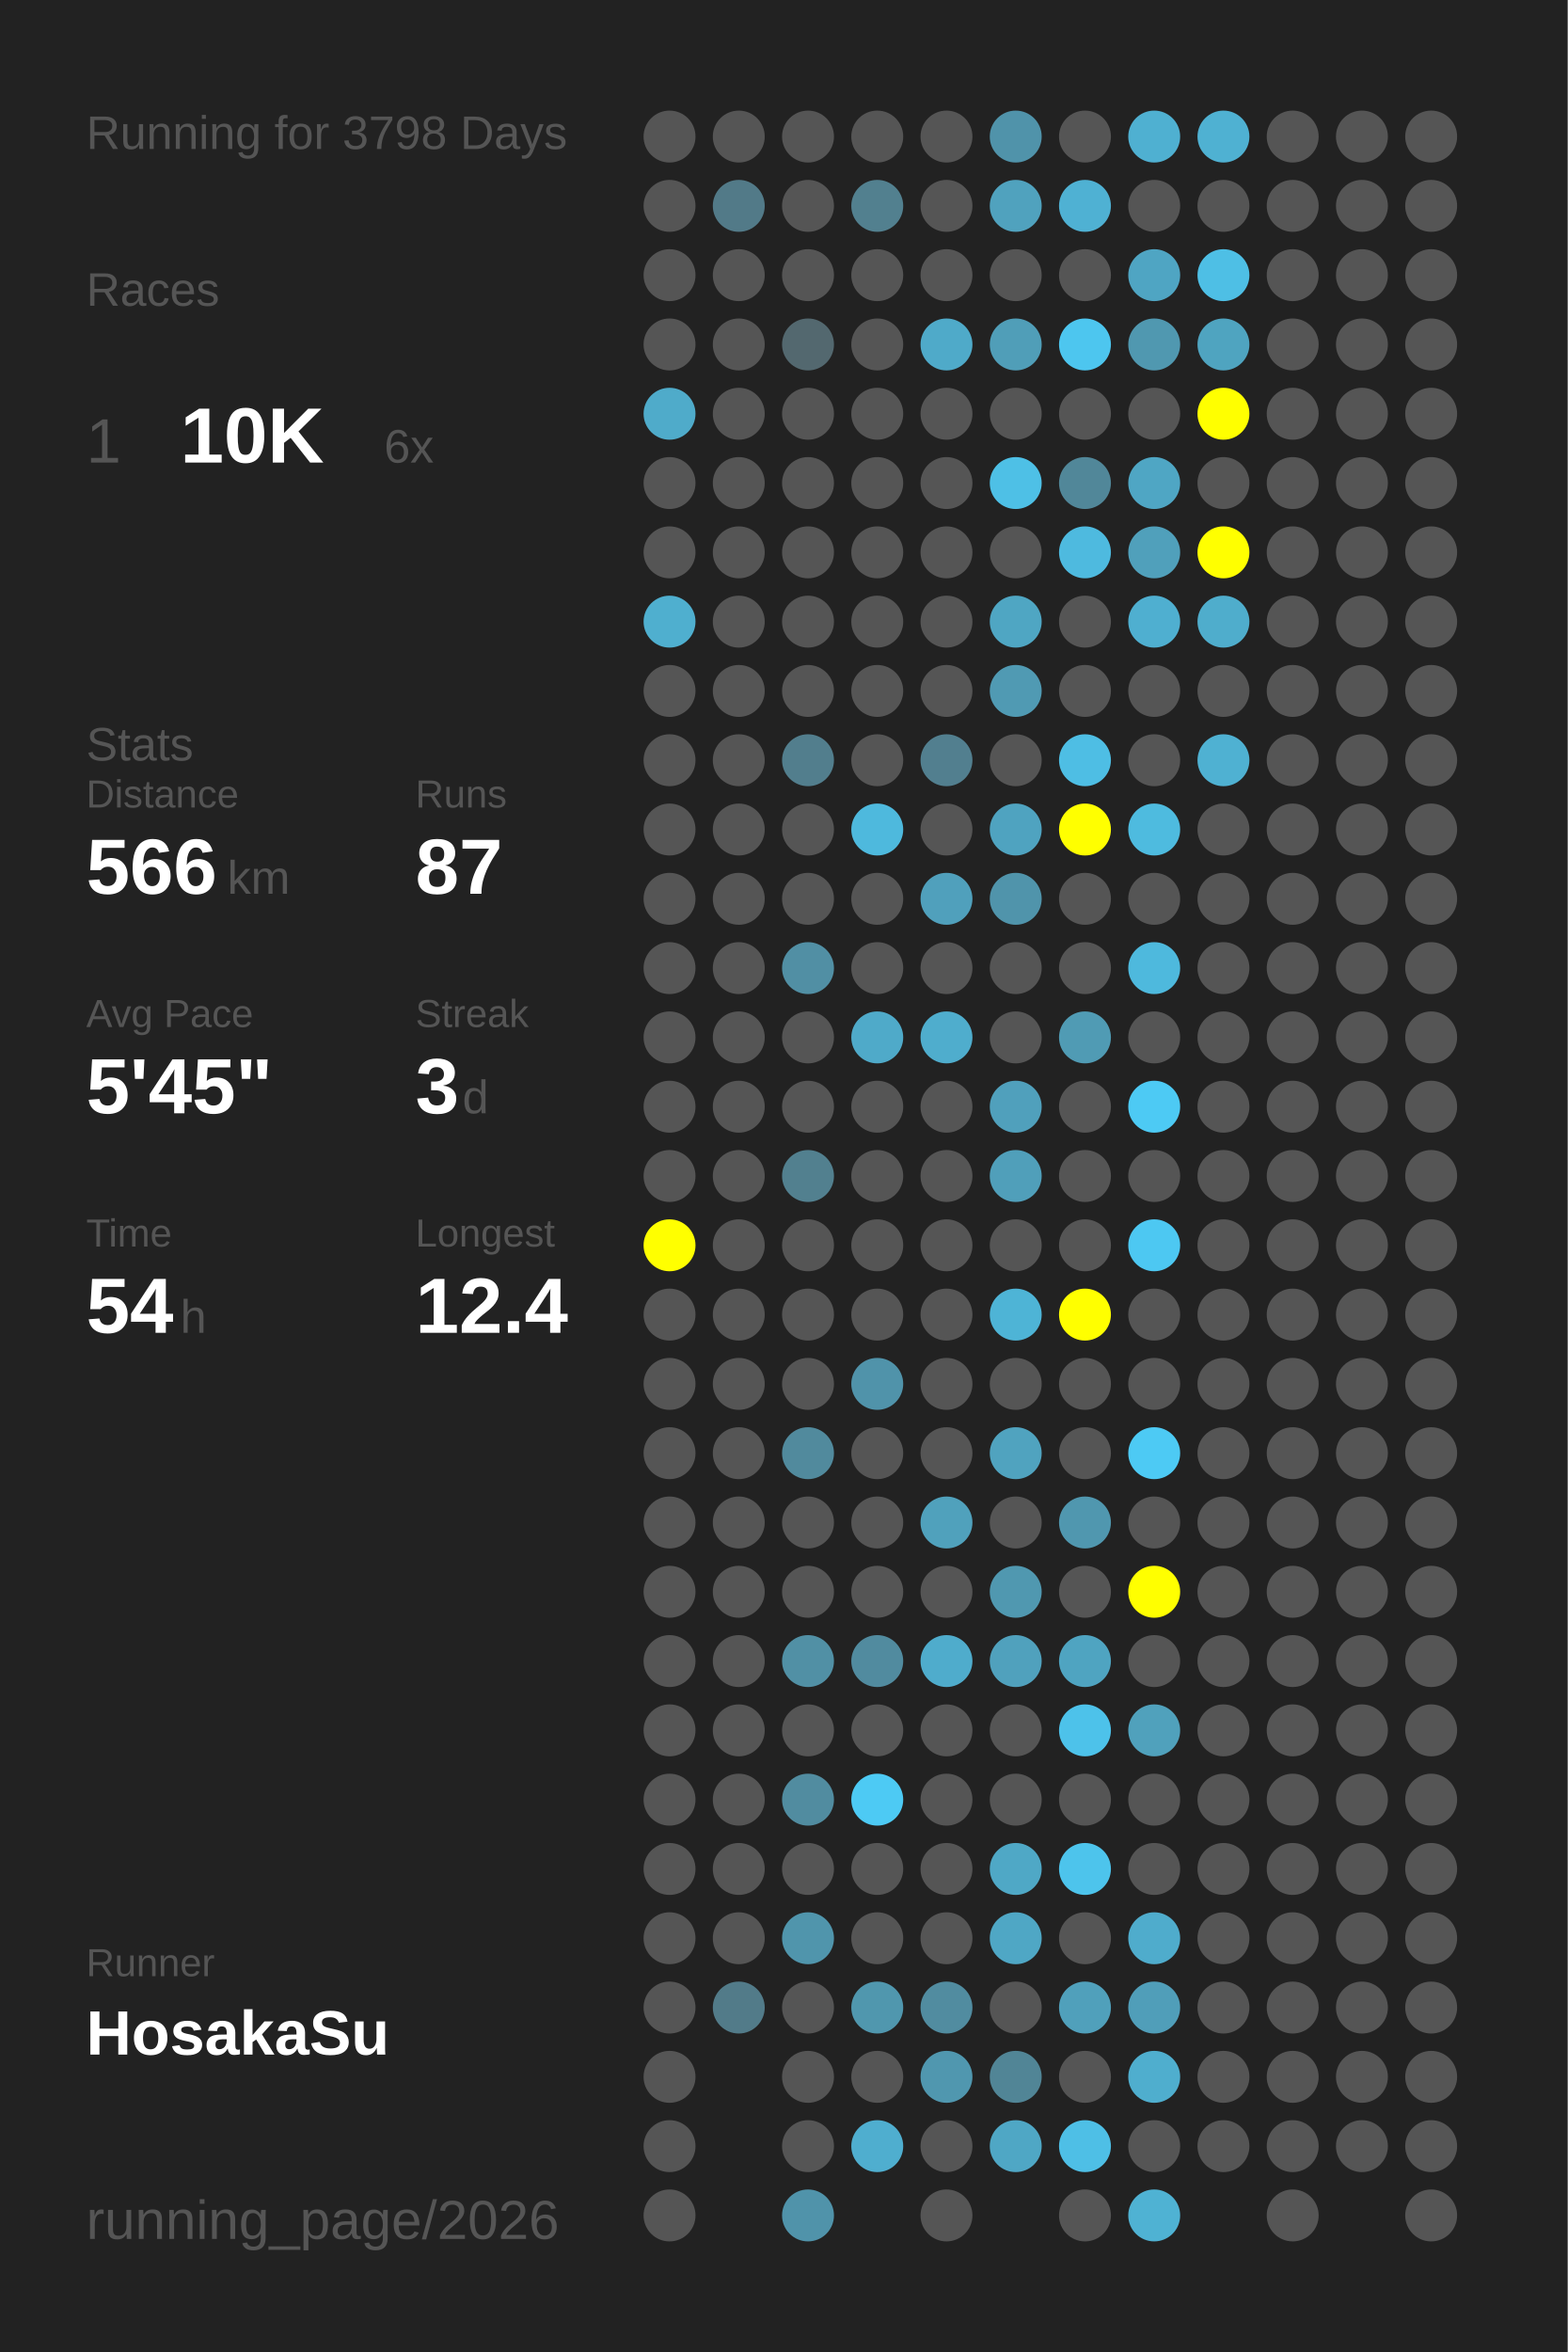
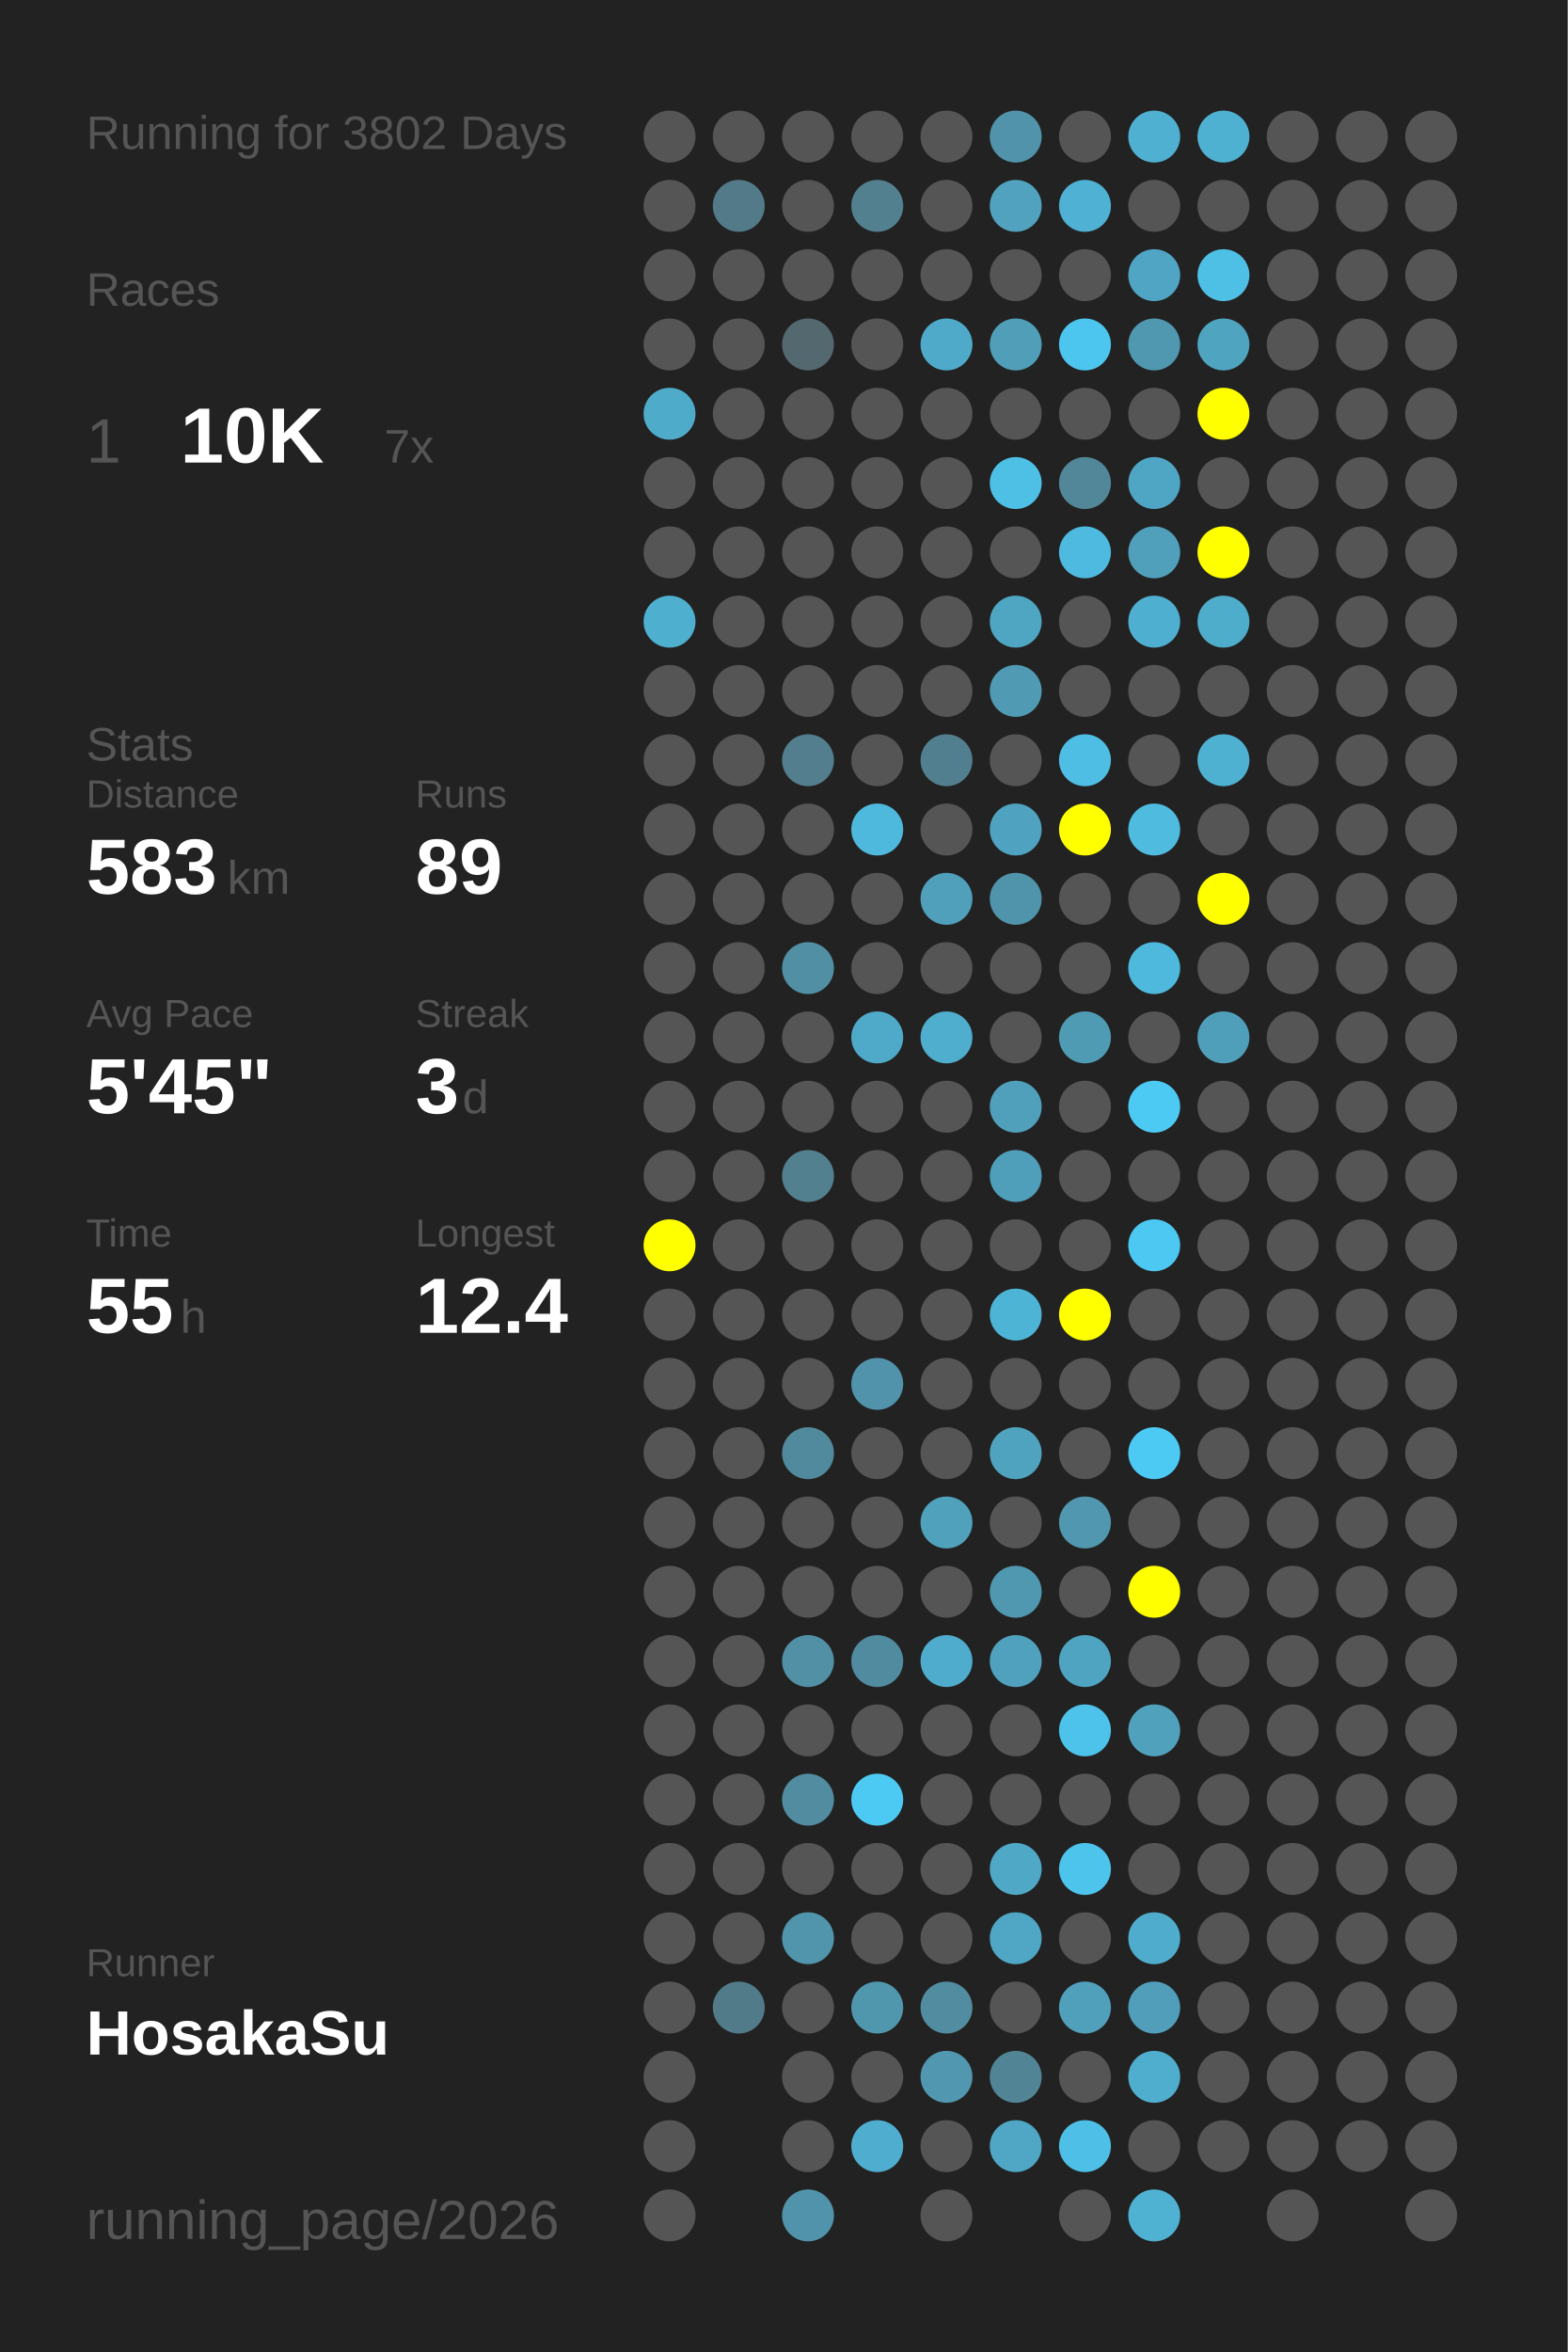
<svg xmlns="http://www.w3.org/2000/svg" baseProfile="full" height="300mm" version="1.1" viewBox="0,0,200,300" width="200mm">
  <defs />
  <rect fill="#222222" height="300" width="200" x="0" y="0" />
-   <text fill="#555555" style="font-size:6px; font-family:Arial;" x="11" y="19">Running for 3798 Days</text>
+   <text fill="#555555" style="font-size:6px; font-family:Arial;" x="11" y="19">Running for 3802 Days</text>
  <text fill="#555555" style="font-size:6px; font-family:Arial;" x="11" y="39">Races</text>
  <text fill="#555555" style="font-size:8px; font-family:Arial;" x="11" y="59">1</text>
  <text fill="#FFFFFF" style="font-size:10px; font-family:Arial; font-weight:bold;" x="23" y="59">10K</text>
-   <text fill="#555555" style="font-size:6px; font-family:Arial;" x="49" y="59">6x</text>
+   <text fill="#555555" style="font-size:6px; font-family:Arial;" x="49" y="59">7x</text>
  <text fill="#555555" style="font-size:6px; font-family:Arial;" x="11" y="97">Stats</text>
  <text fill="#555555" style="font-size:5px; font-family:Arial;" x="11" y="103">Distance</text>
-   <text fill="#FFFFFF" style="font-size:10px; font-family:Arial; font-weight:bold;" x="11" y="114">566</text>
+   <text fill="#FFFFFF" style="font-size:10px; font-family:Arial; font-weight:bold;" x="11" y="114">583</text>
  <text fill="#555555" style="font-size:6px; font-family:Arial;" x="29" y="114">km</text>
  <text fill="#555555" style="font-size:5px; font-family:Arial;" x="53" y="103">Runs</text>
-   <text fill="#FFFFFF" style="font-size:10px; font-family:Arial; font-weight:bold;" x="53" y="114">87</text>
+   <text fill="#FFFFFF" style="font-size:10px; font-family:Arial; font-weight:bold;" x="53" y="114">89</text>
  <text fill="#555555" style="font-size:5px; font-family:Arial;" x="11" y="131">Avg Pace</text>
  <text fill="#FFFFFF" style="font-size:10px; font-family:Arial; font-weight:bold;" x="11" y="142">5'45"</text>
  <text fill="#555555" style="font-size:5px; font-family:Arial;" x="53" y="131">Streak</text>
  <text fill="#FFFFFF" style="font-size:10px; font-family:Arial; font-weight:bold;" x="53" y="142">3</text>
  <text fill="#555555" style="font-size:6px; font-family:Arial;" x="59" y="142">d</text>
  <text fill="#555555" style="font-size:5px; font-family:Arial;" x="11" y="159">Time</text>
-   <text fill="#FFFFFF" style="font-size:10px; font-family:Arial; font-weight:bold;" x="11" y="170">54</text>
+   <text fill="#FFFFFF" style="font-size:10px; font-family:Arial; font-weight:bold;" x="11" y="170">55</text>
  <text fill="#555555" style="font-size:6px; font-family:Arial;" x="23" y="170">h</text>
  <text fill="#555555" style="font-size:5px; font-family:Arial;" x="53" y="159">Longest</text>
  <text fill="#FFFFFF" style="font-size:10px; font-family:Arial; font-weight:bold;" x="53" y="170">12.4</text>
  <text fill="#555555" style="font-size:5px; font-family:Arial;" x="11" y="252.065">Runner</text>
  <text fill="#FFFFFF" style="font-size:8px; font-family:Arial; font-weight:bold;" x="11" y="262.065">HosakaSu</text>
  <text fill="#555555" style="font-size:7px; font-family:Arial;" x="11" y="285.581">running_page/2026</text>
  <circle cx="85.417" cy="17.419" fill="#555555" r="3.312" />
  <circle cx="85.417" cy="26.258" fill="#555555" r="3.312" />
  <circle cx="85.417" cy="35.097" fill="#555555" r="3.312" />
  <circle cx="85.417" cy="43.935" fill="#555555" r="3.312" />
  <circle cx="85.417" cy="52.774" fill="#4fabca" r="3.312" />
  <circle cx="85.417" cy="61.613" fill="#555555" r="3.312" />
  <circle cx="85.417" cy="70.452" fill="#555555" r="3.312" />
  <circle cx="85.417" cy="79.29" fill="#4fafcf" r="3.312" />
  <circle cx="85.417" cy="88.129" fill="#555555" r="3.312" />
  <circle cx="85.417" cy="96.968" fill="#555555" r="3.312" />
  <circle cx="85.417" cy="105.806" fill="#555555" r="3.312" />
  <circle cx="85.417" cy="114.645" fill="#555555" r="3.312" />
  <circle cx="85.417" cy="123.484" fill="#555555" r="3.312" />
  <circle cx="85.417" cy="132.323" fill="#555555" r="3.312" />
  <circle cx="85.417" cy="141.161" fill="#555555" r="3.312" />
  <circle cx="85.417" cy="150" fill="#555555" r="3.312" />
  <circle cx="85.417" cy="158.839" fill="#FFFF00" r="3.312" />
  <circle cx="85.417" cy="167.677" fill="#555555" r="3.312" />
  <circle cx="85.417" cy="176.516" fill="#555555" r="3.312" />
  <circle cx="85.417" cy="185.355" fill="#555555" r="3.312" />
  <circle cx="85.417" cy="194.194" fill="#555555" r="3.312" />
  <circle cx="85.417" cy="203.032" fill="#555555" r="3.312" />
  <circle cx="85.417" cy="211.871" fill="#555555" r="3.312" />
  <circle cx="85.417" cy="220.71" fill="#555555" r="3.312" />
  <circle cx="85.417" cy="229.548" fill="#555555" r="3.312" />
  <circle cx="85.417" cy="238.387" fill="#555555" r="3.312" />
  <circle cx="85.417" cy="247.226" fill="#555555" r="3.312" />
  <circle cx="85.417" cy="256.065" fill="#555555" r="3.312" />
  <circle cx="85.417" cy="264.903" fill="#555555" r="3.312" />
  <circle cx="85.417" cy="273.742" fill="#555555" r="3.312" />
  <circle cx="85.417" cy="282.581" fill="#555555" r="3.312" />
  <circle cx="94.25" cy="17.419" fill="#555555" r="3.312" />
  <circle cx="94.25" cy="26.258" fill="#527a88" r="3.312" />
  <circle cx="94.25" cy="35.097" fill="#555555" r="3.312" />
  <circle cx="94.25" cy="43.935" fill="#555555" r="3.312" />
  <circle cx="94.25" cy="52.774" fill="#555555" r="3.312" />
  <circle cx="94.25" cy="61.613" fill="#555555" r="3.312" />
  <circle cx="94.25" cy="70.452" fill="#555555" r="3.312" />
  <circle cx="94.25" cy="79.29" fill="#555555" r="3.312" />
  <circle cx="94.25" cy="88.129" fill="#555555" r="3.312" />
  <circle cx="94.25" cy="96.968" fill="#555555" r="3.312" />
  <circle cx="94.25" cy="105.806" fill="#555555" r="3.312" />
  <circle cx="94.25" cy="114.645" fill="#555555" r="3.312" />
  <circle cx="94.25" cy="123.484" fill="#555555" r="3.312" />
  <circle cx="94.25" cy="132.323" fill="#555555" r="3.312" />
  <circle cx="94.25" cy="141.161" fill="#555555" r="3.312" />
  <circle cx="94.25" cy="150" fill="#555555" r="3.312" />
  <circle cx="94.25" cy="158.839" fill="#555555" r="3.312" />
  <circle cx="94.25" cy="167.677" fill="#555555" r="3.312" />
  <circle cx="94.25" cy="176.516" fill="#555555" r="3.312" />
  <circle cx="94.25" cy="185.355" fill="#555555" r="3.312" />
  <circle cx="94.25" cy="194.194" fill="#555555" r="3.312" />
  <circle cx="94.25" cy="203.032" fill="#555555" r="3.312" />
  <circle cx="94.25" cy="211.871" fill="#555555" r="3.312" />
  <circle cx="94.25" cy="220.71" fill="#555555" r="3.312" />
  <circle cx="94.25" cy="229.548" fill="#555555" r="3.312" />
  <circle cx="94.25" cy="238.387" fill="#555555" r="3.312" />
  <circle cx="94.25" cy="247.226" fill="#555555" r="3.312" />
  <circle cx="94.25" cy="256.065" fill="#527b89" r="3.312" />
  <circle cx="103.083" cy="17.419" fill="#555555" r="3.312" />
  <circle cx="103.083" cy="26.258" fill="#555555" r="3.312" />
  <circle cx="103.083" cy="35.097" fill="#555555" r="3.312" />
  <circle cx="103.083" cy="43.935" fill="#53686f" r="3.312" />
  <circle cx="103.083" cy="52.774" fill="#555555" r="3.312" />
  <circle cx="103.083" cy="61.613" fill="#555555" r="3.312" />
  <circle cx="103.083" cy="70.452" fill="#555555" r="3.312" />
  <circle cx="103.083" cy="79.29" fill="#555555" r="3.312" />
  <circle cx="103.083" cy="88.129" fill="#555555" r="3.312" />
  <circle cx="103.083" cy="96.968" fill="#527e8d" r="3.312" />
  <circle cx="103.083" cy="105.806" fill="#555555" r="3.312" />
  <circle cx="103.083" cy="114.645" fill="#555555" r="3.312" />
  <circle cx="103.083" cy="123.484" fill="#518fa4" r="3.312" />
  <circle cx="103.083" cy="132.323" fill="#555555" r="3.312" />
  <circle cx="103.083" cy="141.161" fill="#555555" r="3.312" />
  <circle cx="103.083" cy="150" fill="#52808f" r="3.312" />
  <circle cx="103.083" cy="158.839" fill="#555555" r="3.312" />
  <circle cx="103.083" cy="167.677" fill="#555555" r="3.312" />
  <circle cx="103.083" cy="176.516" fill="#555555" r="3.312" />
  <circle cx="103.083" cy="185.355" fill="#518a9d" r="3.312" />
  <circle cx="103.083" cy="194.194" fill="#555555" r="3.312" />
  <circle cx="103.083" cy="203.032" fill="#555555" r="3.312" />
  <circle cx="103.083" cy="211.871" fill="#5190a5" r="3.312" />
  <circle cx="103.083" cy="220.71" fill="#555555" r="3.312" />
  <circle cx="103.083" cy="229.548" fill="#518ca0" r="3.312" />
  <circle cx="103.083" cy="238.387" fill="#555555" r="3.312" />
  <circle cx="103.083" cy="247.226" fill="#5095ac" r="3.312" />
  <circle cx="103.083" cy="256.065" fill="#555555" r="3.312" />
  <circle cx="103.083" cy="264.903" fill="#555555" r="3.312" />
  <circle cx="103.083" cy="273.742" fill="#555555" r="3.312" />
  <circle cx="103.083" cy="282.581" fill="#5093aa" r="3.312" />
  <circle cx="111.917" cy="17.419" fill="#555555" r="3.312" />
  <circle cx="111.917" cy="26.258" fill="#52808f" r="3.312" />
  <circle cx="111.917" cy="35.097" fill="#555555" r="3.312" />
  <circle cx="111.917" cy="43.935" fill="#555555" r="3.312" />
  <circle cx="111.917" cy="52.774" fill="#555555" r="3.312" />
  <circle cx="111.917" cy="61.613" fill="#555555" r="3.312" />
  <circle cx="111.917" cy="70.452" fill="#555555" r="3.312" />
  <circle cx="111.917" cy="79.29" fill="#555555" r="3.312" />
  <circle cx="111.917" cy="88.129" fill="#555555" r="3.312" />
  <circle cx="111.917" cy="96.968" fill="#555555" r="3.312" />
  <circle cx="111.917" cy="105.806" fill="#4eb9dd" r="3.312" />
  <circle cx="111.917" cy="114.645" fill="#555555" r="3.312" />
  <circle cx="111.917" cy="123.484" fill="#555555" r="3.312" />
  <circle cx="111.917" cy="132.323" fill="#4faac9" r="3.312" />
  <circle cx="111.917" cy="141.161" fill="#555555" r="3.312" />
  <circle cx="111.917" cy="150" fill="#555555" r="3.312" />
  <circle cx="111.917" cy="158.839" fill="#555555" r="3.312" />
  <circle cx="111.917" cy="167.677" fill="#555555" r="3.312" />
  <circle cx="111.917" cy="176.516" fill="#5093aa" r="3.312" />
  <circle cx="111.917" cy="185.355" fill="#555555" r="3.312" />
  <circle cx="111.917" cy="194.194" fill="#555555" r="3.312" />
  <circle cx="111.917" cy="203.032" fill="#555555" r="3.312" />
  <circle cx="111.917" cy="211.871" fill="#518b9f" r="3.312" />
  <circle cx="111.917" cy="220.71" fill="#555555" r="3.312" />
  <circle cx="111.917" cy="229.548" fill="#4dcaf4" r="3.312" />
  <circle cx="111.917" cy="238.387" fill="#555555" r="3.312" />
  <circle cx="111.917" cy="247.226" fill="#555555" r="3.312" />
  <circle cx="111.917" cy="256.065" fill="#5097ae" r="3.312" />
  <circle cx="111.917" cy="264.903" fill="#555555" r="3.312" />
  <circle cx="111.917" cy="273.742" fill="#4faecf" r="3.312" />
  <circle cx="120.75" cy="17.419" fill="#555555" r="3.312" />
  <circle cx="120.75" cy="26.258" fill="#555555" r="3.312" />
  <circle cx="120.75" cy="35.097" fill="#555555" r="3.312" />
  <circle cx="120.75" cy="43.935" fill="#4faac9" r="3.312" />
  <circle cx="120.75" cy="52.774" fill="#555555" r="3.312" />
  <circle cx="120.75" cy="61.613" fill="#555555" r="3.312" />
  <circle cx="120.75" cy="70.452" fill="#555555" r="3.312" />
  <circle cx="120.75" cy="79.29" fill="#555555" r="3.312" />
  <circle cx="120.75" cy="88.129" fill="#555555" r="3.312" />
  <circle cx="120.75" cy="96.968" fill="#527f8f" r="3.312" />
  <circle cx="120.75" cy="105.806" fill="#555555" r="3.312" />
  <circle cx="120.75" cy="114.645" fill="#50a0bc" r="3.312" />
  <circle cx="120.75" cy="123.484" fill="#555555" r="3.312" />
  <circle cx="120.75" cy="132.323" fill="#4fadcd" r="3.312" />
  <circle cx="120.75" cy="141.161" fill="#555555" r="3.312" />
  <circle cx="120.75" cy="150" fill="#555555" r="3.312" />
  <circle cx="120.75" cy="158.839" fill="#555555" r="3.312" />
  <circle cx="120.75" cy="167.677" fill="#555555" r="3.312" />
  <circle cx="120.75" cy="176.516" fill="#555555" r="3.312" />
  <circle cx="120.75" cy="185.355" fill="#555555" r="3.312" />
  <circle cx="120.75" cy="194.194" fill="#50a1bc" r="3.312" />
  <circle cx="120.75" cy="203.032" fill="#555555" r="3.312" />
  <circle cx="120.75" cy="211.871" fill="#4faccc" r="3.312" />
  <circle cx="120.75" cy="220.71" fill="#555555" r="3.312" />
  <circle cx="120.75" cy="229.548" fill="#555555" r="3.312" />
  <circle cx="120.75" cy="238.387" fill="#555555" r="3.312" />
  <circle cx="120.75" cy="247.226" fill="#555555" r="3.312" />
  <circle cx="120.75" cy="256.065" fill="#518ca0" r="3.312" />
  <circle cx="120.75" cy="264.903" fill="#5097af" r="3.312" />
  <circle cx="120.75" cy="273.742" fill="#555555" r="3.312" />
  <circle cx="120.75" cy="282.581" fill="#555555" r="3.312" />
  <circle cx="129.583" cy="17.419" fill="#5093aa" r="3.312" />
  <circle cx="129.583" cy="26.258" fill="#50a2be" r="3.312" />
  <circle cx="129.583" cy="35.097" fill="#555555" r="3.312" />
  <circle cx="129.583" cy="43.935" fill="#509eb8" r="3.312" />
  <circle cx="129.583" cy="52.774" fill="#555555" r="3.312" />
  <circle cx="129.583" cy="61.613" fill="#4ec0e6" r="3.312" />
  <circle cx="129.583" cy="70.452" fill="#555555" r="3.312" />
  <circle cx="129.583" cy="79.29" fill="#4fa6c3" r="3.312" />
  <circle cx="129.583" cy="88.129" fill="#509ab3" r="3.312" />
  <circle cx="129.583" cy="96.968" fill="#555555" r="3.312" />
  <circle cx="129.583" cy="105.806" fill="#4fa3c0" r="3.312" />
  <circle cx="129.583" cy="114.645" fill="#5094ab" r="3.312" />
  <circle cx="129.583" cy="123.484" fill="#555555" r="3.312" />
  <circle cx="129.583" cy="132.323" fill="#555555" r="3.312" />
  <circle cx="129.583" cy="141.161" fill="#50a0bc" r="3.312" />
  <circle cx="129.583" cy="150" fill="#509fba" r="3.312" />
  <circle cx="129.583" cy="158.839" fill="#555555" r="3.312" />
  <circle cx="129.583" cy="167.677" fill="#4eb4d6" r="3.312" />
  <circle cx="129.583" cy="176.516" fill="#555555" r="3.312" />
  <circle cx="129.583" cy="185.355" fill="#50a3bf" r="3.312" />
  <circle cx="129.583" cy="194.194" fill="#555555" r="3.312" />
  <circle cx="129.583" cy="203.032" fill="#5098b0" r="3.312" />
  <circle cx="129.583" cy="211.871" fill="#50a1bd" r="3.312" />
  <circle cx="129.583" cy="220.71" fill="#555555" r="3.312" />
  <circle cx="129.583" cy="229.548" fill="#555555" r="3.312" />
  <circle cx="129.583" cy="238.387" fill="#4fa8c6" r="3.312" />
  <circle cx="129.583" cy="247.226" fill="#4fa7c5" r="3.312" />
  <circle cx="129.583" cy="256.065" fill="#555555" r="3.312" />
  <circle cx="129.583" cy="264.903" fill="#518596" r="3.312" />
  <circle cx="129.583" cy="273.742" fill="#4fa7c5" r="3.312" />
  <circle cx="138.417" cy="17.419" fill="#555555" r="3.312" />
  <circle cx="138.417" cy="26.258" fill="#4fb1d3" r="3.312" />
  <circle cx="138.417" cy="35.097" fill="#555555" r="3.312" />
  <circle cx="138.417" cy="43.935" fill="#4dc6ef" r="3.312" />
  <circle cx="138.417" cy="52.774" fill="#555555" r="3.312" />
  <circle cx="138.417" cy="61.613" fill="#518799" r="3.312" />
  <circle cx="138.417" cy="70.452" fill="#4ebadf" r="3.312" />
  <circle cx="138.417" cy="79.29" fill="#555555" r="3.312" />
  <circle cx="138.417" cy="88.129" fill="#555555" r="3.312" />
  <circle cx="138.417" cy="96.968" fill="#4ebee4" r="3.312" />
  <circle cx="138.417" cy="105.806" fill="#FFFF00" r="3.312" />
  <circle cx="138.417" cy="114.645" fill="#555555" r="3.312" />
  <circle cx="138.417" cy="123.484" fill="#555555" r="3.312" />
  <circle cx="138.417" cy="132.323" fill="#509bb4" r="3.312" />
  <circle cx="138.417" cy="141.161" fill="#555555" r="3.312" />
  <circle cx="138.417" cy="150" fill="#555555" r="3.312" />
  <circle cx="138.417" cy="158.839" fill="#555555" r="3.312" />
  <circle cx="138.417" cy="167.677" fill="#FFFF00" r="3.312" />
  <circle cx="138.417" cy="176.516" fill="#555555" r="3.312" />
  <circle cx="138.417" cy="185.355" fill="#555555" r="3.312" />
  <circle cx="138.417" cy="194.194" fill="#5097af" r="3.312" />
  <circle cx="138.417" cy="203.032" fill="#555555" r="3.312" />
  <circle cx="138.417" cy="211.871" fill="#4fa4c1" r="3.312" />
  <circle cx="138.417" cy="220.71" fill="#4dc2ea" r="3.312" />
  <circle cx="138.417" cy="229.548" fill="#555555" r="3.312" />
  <circle cx="138.417" cy="238.387" fill="#4dc4ec" r="3.312" />
  <circle cx="138.417" cy="247.226" fill="#555555" r="3.312" />
  <circle cx="138.417" cy="256.065" fill="#50a0bb" r="3.312" />
  <circle cx="138.417" cy="264.903" fill="#555555" r="3.312" />
  <circle cx="138.417" cy="273.742" fill="#4ebfe6" r="3.312" />
  <circle cx="138.417" cy="282.581" fill="#555555" r="3.312" />
  <circle cx="147.25" cy="17.419" fill="#4fb0d1" r="3.312" />
  <circle cx="147.25" cy="26.258" fill="#555555" r="3.312" />
  <circle cx="147.25" cy="35.097" fill="#4fa5c3" r="3.312" />
  <circle cx="147.25" cy="43.935" fill="#5098b0" r="3.312" />
  <circle cx="147.25" cy="52.774" fill="#555555" r="3.312" />
  <circle cx="147.25" cy="61.613" fill="#4fa6c4" r="3.312" />
  <circle cx="147.25" cy="70.452" fill="#50a0bb" r="3.312" />
  <circle cx="147.25" cy="79.29" fill="#4fafd0" r="3.312" />
  <circle cx="147.25" cy="88.129" fill="#555555" r="3.312" />
  <circle cx="147.25" cy="96.968" fill="#555555" r="3.312" />
  <circle cx="147.25" cy="105.806" fill="#4ebbdf" r="3.312" />
  <circle cx="147.25" cy="114.645" fill="#555555" r="3.312" />
  <circle cx="147.25" cy="123.484" fill="#4eb9dd" r="3.312" />
  <circle cx="147.25" cy="132.323" fill="#555555" r="3.312" />
  <circle cx="147.25" cy="141.161" fill="#4dcaf4" r="3.312" />
  <circle cx="147.25" cy="150" fill="#555555" r="3.312" />
  <circle cx="147.25" cy="158.839" fill="#4dc8f2" r="3.312" />
  <circle cx="147.25" cy="167.677" fill="#555555" r="3.312" />
  <circle cx="147.25" cy="176.516" fill="#555555" r="3.312" />
  <circle cx="147.25" cy="185.355" fill="#4dcaf4" r="3.312" />
  <circle cx="147.25" cy="194.194" fill="#555555" r="3.312" />
  <circle cx="147.25" cy="203.032" fill="#FFFF00" r="3.312" />
  <circle cx="147.25" cy="211.871" fill="#555555" r="3.312" />
  <circle cx="147.25" cy="220.71" fill="#50a1bc" r="3.312" />
  <circle cx="147.25" cy="229.548" fill="#555555" r="3.312" />
  <circle cx="147.25" cy="238.387" fill="#555555" r="3.312" />
  <circle cx="147.25" cy="247.226" fill="#4faccc" r="3.312" />
  <circle cx="147.25" cy="256.065" fill="#509eb9" r="3.312" />
  <circle cx="147.25" cy="264.903" fill="#4faece" r="3.312" />
  <circle cx="147.25" cy="273.742" fill="#555555" r="3.312" />
  <circle cx="147.25" cy="282.581" fill="#4fb2d3" r="3.312" />
  <circle cx="156.083" cy="17.419" fill="#4fb1d2" r="3.312" />
  <circle cx="156.083" cy="26.258" fill="#555555" r="3.312" />
  <circle cx="156.083" cy="35.097" fill="#4ebfe5" r="3.312" />
  <circle cx="156.083" cy="43.935" fill="#4fa4c0" r="3.312" />
  <circle cx="156.083" cy="52.774" fill="#FFFF00" r="3.312" />
  <circle cx="156.083" cy="61.613" fill="#555555" r="3.312" />
  <circle cx="156.083" cy="70.452" fill="#FFFF00" r="3.312" />
  <circle cx="156.083" cy="79.29" fill="#4fadcc" r="3.312" />
  <circle cx="156.083" cy="88.129" fill="#555555" r="3.312" />
  <circle cx="156.083" cy="96.968" fill="#4fb1d2" r="3.312" />
  <circle cx="156.083" cy="105.806" fill="#555555" r="3.312" />
-   <circle cx="156.083" cy="114.645" fill="#555555" r="3.312" />
+   <circle cx="156.083" cy="114.645" fill="#FFFF00" r="3.312" />
  <circle cx="156.083" cy="123.484" fill="#555555" r="3.312" />
-   <circle cx="156.083" cy="132.323" fill="#555555" r="3.312" />
+   <circle cx="156.083" cy="132.323" fill="#509fba" r="3.312" />
  <circle cx="156.083" cy="141.161" fill="#555555" r="3.312" />
  <circle cx="156.083" cy="150" fill="#555555" r="3.312" />
  <circle cx="156.083" cy="158.839" fill="#555555" r="3.312" />
  <circle cx="156.083" cy="167.677" fill="#555555" r="3.312" />
  <circle cx="156.083" cy="176.516" fill="#555555" r="3.312" />
  <circle cx="156.083" cy="185.355" fill="#555555" r="3.312" />
  <circle cx="156.083" cy="194.194" fill="#555555" r="3.312" />
  <circle cx="156.083" cy="203.032" fill="#555555" r="3.312" />
  <circle cx="156.083" cy="211.871" fill="#555555" r="3.312" />
  <circle cx="156.083" cy="220.71" fill="#555555" r="3.312" />
  <circle cx="156.083" cy="229.548" fill="#555555" r="3.312" />
  <circle cx="156.083" cy="238.387" fill="#555555" r="3.312" />
  <circle cx="156.083" cy="247.226" fill="#555555" r="3.312" />
  <circle cx="156.083" cy="256.065" fill="#555555" r="3.312" />
  <circle cx="156.083" cy="264.903" fill="#555555" r="3.312" />
  <circle cx="156.083" cy="273.742" fill="#555555" r="3.312" />
  <circle cx="164.917" cy="17.419" fill="#555555" r="3.312" />
  <circle cx="164.917" cy="26.258" fill="#555555" r="3.312" />
  <circle cx="164.917" cy="35.097" fill="#555555" r="3.312" />
  <circle cx="164.917" cy="43.935" fill="#555555" r="3.312" />
  <circle cx="164.917" cy="52.774" fill="#555555" r="3.312" />
  <circle cx="164.917" cy="61.613" fill="#555555" r="3.312" />
  <circle cx="164.917" cy="70.452" fill="#555555" r="3.312" />
  <circle cx="164.917" cy="79.29" fill="#555555" r="3.312" />
  <circle cx="164.917" cy="88.129" fill="#555555" r="3.312" />
  <circle cx="164.917" cy="96.968" fill="#555555" r="3.312" />
  <circle cx="164.917" cy="105.806" fill="#555555" r="3.312" />
  <circle cx="164.917" cy="114.645" fill="#555555" r="3.312" />
  <circle cx="164.917" cy="123.484" fill="#555555" r="3.312" />
  <circle cx="164.917" cy="132.323" fill="#555555" r="3.312" />
  <circle cx="164.917" cy="141.161" fill="#555555" r="3.312" />
  <circle cx="164.917" cy="150" fill="#555555" r="3.312" />
  <circle cx="164.917" cy="158.839" fill="#555555" r="3.312" />
  <circle cx="164.917" cy="167.677" fill="#555555" r="3.312" />
  <circle cx="164.917" cy="176.516" fill="#555555" r="3.312" />
  <circle cx="164.917" cy="185.355" fill="#555555" r="3.312" />
  <circle cx="164.917" cy="194.194" fill="#555555" r="3.312" />
  <circle cx="164.917" cy="203.032" fill="#555555" r="3.312" />
  <circle cx="164.917" cy="211.871" fill="#555555" r="3.312" />
  <circle cx="164.917" cy="220.71" fill="#555555" r="3.312" />
  <circle cx="164.917" cy="229.548" fill="#555555" r="3.312" />
  <circle cx="164.917" cy="238.387" fill="#555555" r="3.312" />
  <circle cx="164.917" cy="247.226" fill="#555555" r="3.312" />
  <circle cx="164.917" cy="256.065" fill="#555555" r="3.312" />
  <circle cx="164.917" cy="264.903" fill="#555555" r="3.312" />
  <circle cx="164.917" cy="273.742" fill="#555555" r="3.312" />
  <circle cx="164.917" cy="282.581" fill="#555555" r="3.312" />
  <circle cx="173.75" cy="17.419" fill="#555555" r="3.312" />
  <circle cx="173.75" cy="26.258" fill="#555555" r="3.312" />
  <circle cx="173.75" cy="35.097" fill="#555555" r="3.312" />
  <circle cx="173.75" cy="43.935" fill="#555555" r="3.312" />
  <circle cx="173.75" cy="52.774" fill="#555555" r="3.312" />
  <circle cx="173.75" cy="61.613" fill="#555555" r="3.312" />
  <circle cx="173.75" cy="70.452" fill="#555555" r="3.312" />
  <circle cx="173.75" cy="79.29" fill="#555555" r="3.312" />
  <circle cx="173.75" cy="88.129" fill="#555555" r="3.312" />
  <circle cx="173.75" cy="96.968" fill="#555555" r="3.312" />
  <circle cx="173.75" cy="105.806" fill="#555555" r="3.312" />
  <circle cx="173.75" cy="114.645" fill="#555555" r="3.312" />
  <circle cx="173.75" cy="123.484" fill="#555555" r="3.312" />
  <circle cx="173.75" cy="132.323" fill="#555555" r="3.312" />
  <circle cx="173.75" cy="141.161" fill="#555555" r="3.312" />
  <circle cx="173.75" cy="150" fill="#555555" r="3.312" />
  <circle cx="173.75" cy="158.839" fill="#555555" r="3.312" />
  <circle cx="173.75" cy="167.677" fill="#555555" r="3.312" />
  <circle cx="173.75" cy="176.516" fill="#555555" r="3.312" />
  <circle cx="173.75" cy="185.355" fill="#555555" r="3.312" />
  <circle cx="173.75" cy="194.194" fill="#555555" r="3.312" />
  <circle cx="173.75" cy="203.032" fill="#555555" r="3.312" />
  <circle cx="173.75" cy="211.871" fill="#555555" r="3.312" />
  <circle cx="173.75" cy="220.71" fill="#555555" r="3.312" />
  <circle cx="173.75" cy="229.548" fill="#555555" r="3.312" />
  <circle cx="173.75" cy="238.387" fill="#555555" r="3.312" />
  <circle cx="173.75" cy="247.226" fill="#555555" r="3.312" />
  <circle cx="173.75" cy="256.065" fill="#555555" r="3.312" />
  <circle cx="173.75" cy="264.903" fill="#555555" r="3.312" />
  <circle cx="173.75" cy="273.742" fill="#555555" r="3.312" />
  <circle cx="182.583" cy="17.419" fill="#555555" r="3.312" />
  <circle cx="182.583" cy="26.258" fill="#555555" r="3.312" />
  <circle cx="182.583" cy="35.097" fill="#555555" r="3.312" />
  <circle cx="182.583" cy="43.935" fill="#555555" r="3.312" />
  <circle cx="182.583" cy="52.774" fill="#555555" r="3.312" />
  <circle cx="182.583" cy="61.613" fill="#555555" r="3.312" />
  <circle cx="182.583" cy="70.452" fill="#555555" r="3.312" />
  <circle cx="182.583" cy="79.29" fill="#555555" r="3.312" />
  <circle cx="182.583" cy="88.129" fill="#555555" r="3.312" />
  <circle cx="182.583" cy="96.968" fill="#555555" r="3.312" />
  <circle cx="182.583" cy="105.806" fill="#555555" r="3.312" />
  <circle cx="182.583" cy="114.645" fill="#555555" r="3.312" />
  <circle cx="182.583" cy="123.484" fill="#555555" r="3.312" />
  <circle cx="182.583" cy="132.323" fill="#555555" r="3.312" />
  <circle cx="182.583" cy="141.161" fill="#555555" r="3.312" />
  <circle cx="182.583" cy="150" fill="#555555" r="3.312" />
  <circle cx="182.583" cy="158.839" fill="#555555" r="3.312" />
  <circle cx="182.583" cy="167.677" fill="#555555" r="3.312" />
  <circle cx="182.583" cy="176.516" fill="#555555" r="3.312" />
  <circle cx="182.583" cy="185.355" fill="#555555" r="3.312" />
  <circle cx="182.583" cy="194.194" fill="#555555" r="3.312" />
  <circle cx="182.583" cy="203.032" fill="#555555" r="3.312" />
  <circle cx="182.583" cy="211.871" fill="#555555" r="3.312" />
  <circle cx="182.583" cy="220.71" fill="#555555" r="3.312" />
  <circle cx="182.583" cy="229.548" fill="#555555" r="3.312" />
  <circle cx="182.583" cy="238.387" fill="#555555" r="3.312" />
  <circle cx="182.583" cy="247.226" fill="#555555" r="3.312" />
  <circle cx="182.583" cy="256.065" fill="#555555" r="3.312" />
  <circle cx="182.583" cy="264.903" fill="#555555" r="3.312" />
  <circle cx="182.583" cy="273.742" fill="#555555" r="3.312" />
  <circle cx="182.583" cy="282.581" fill="#555555" r="3.312" />
</svg>
